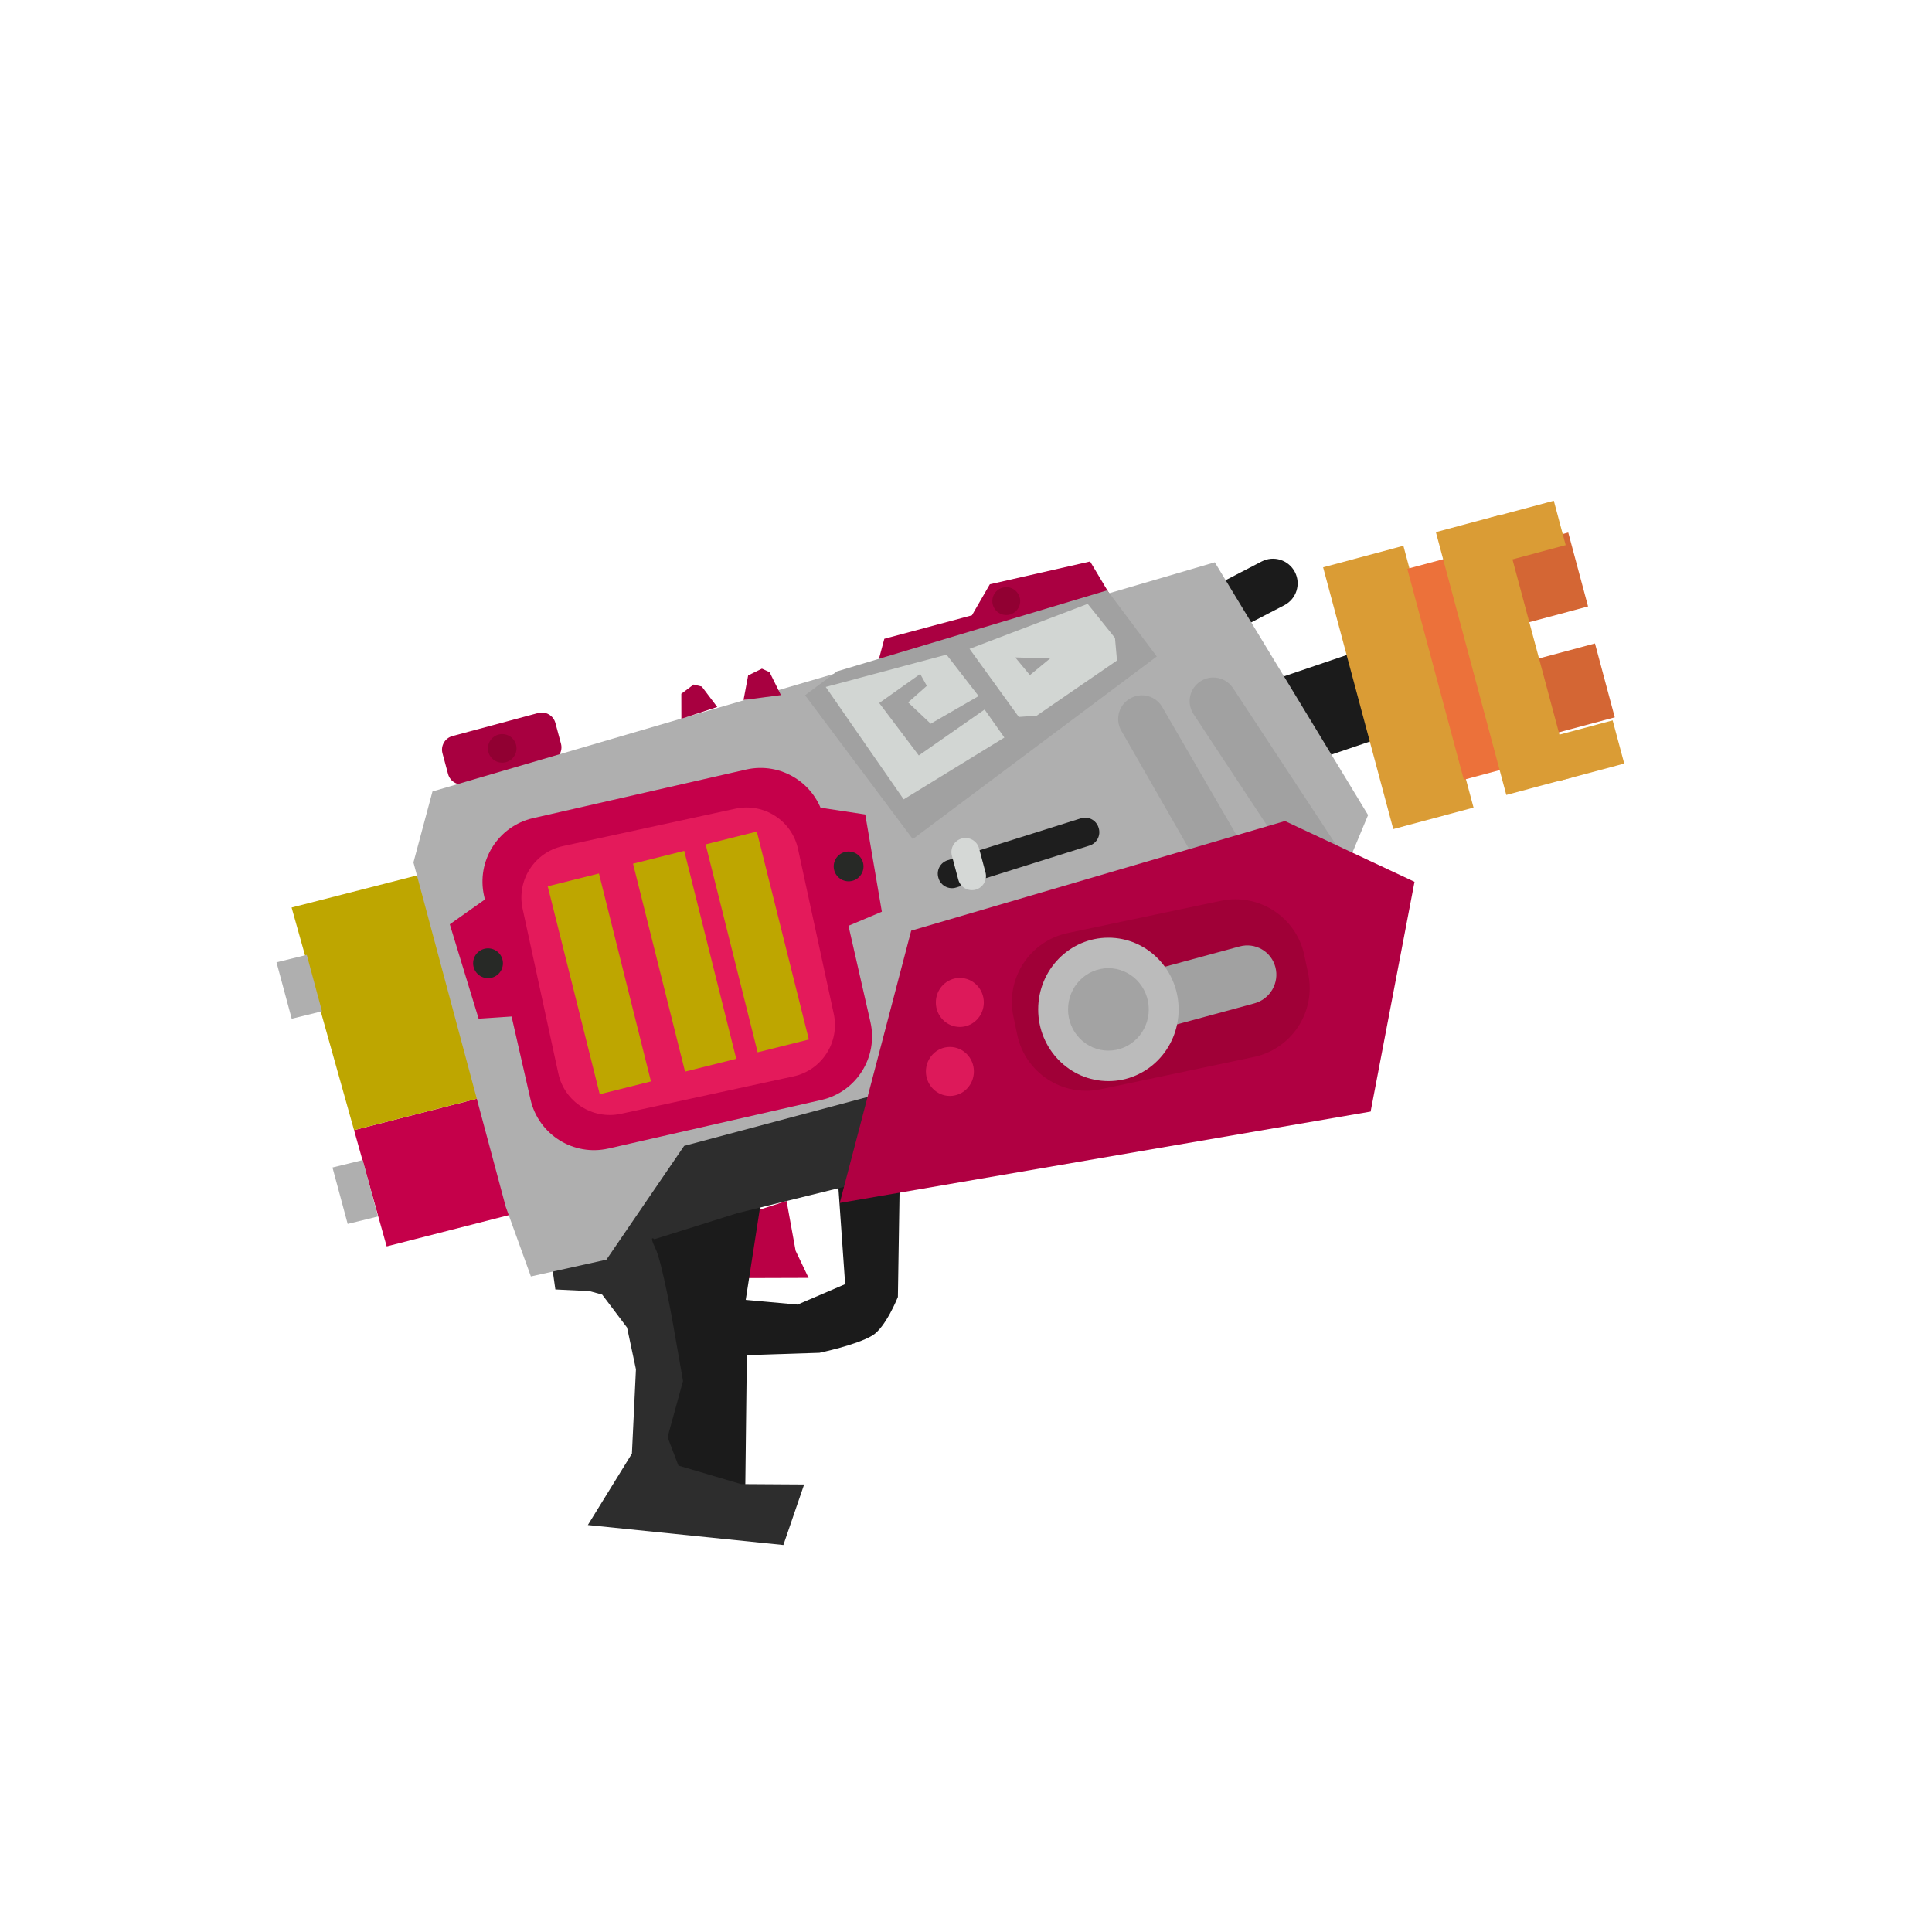
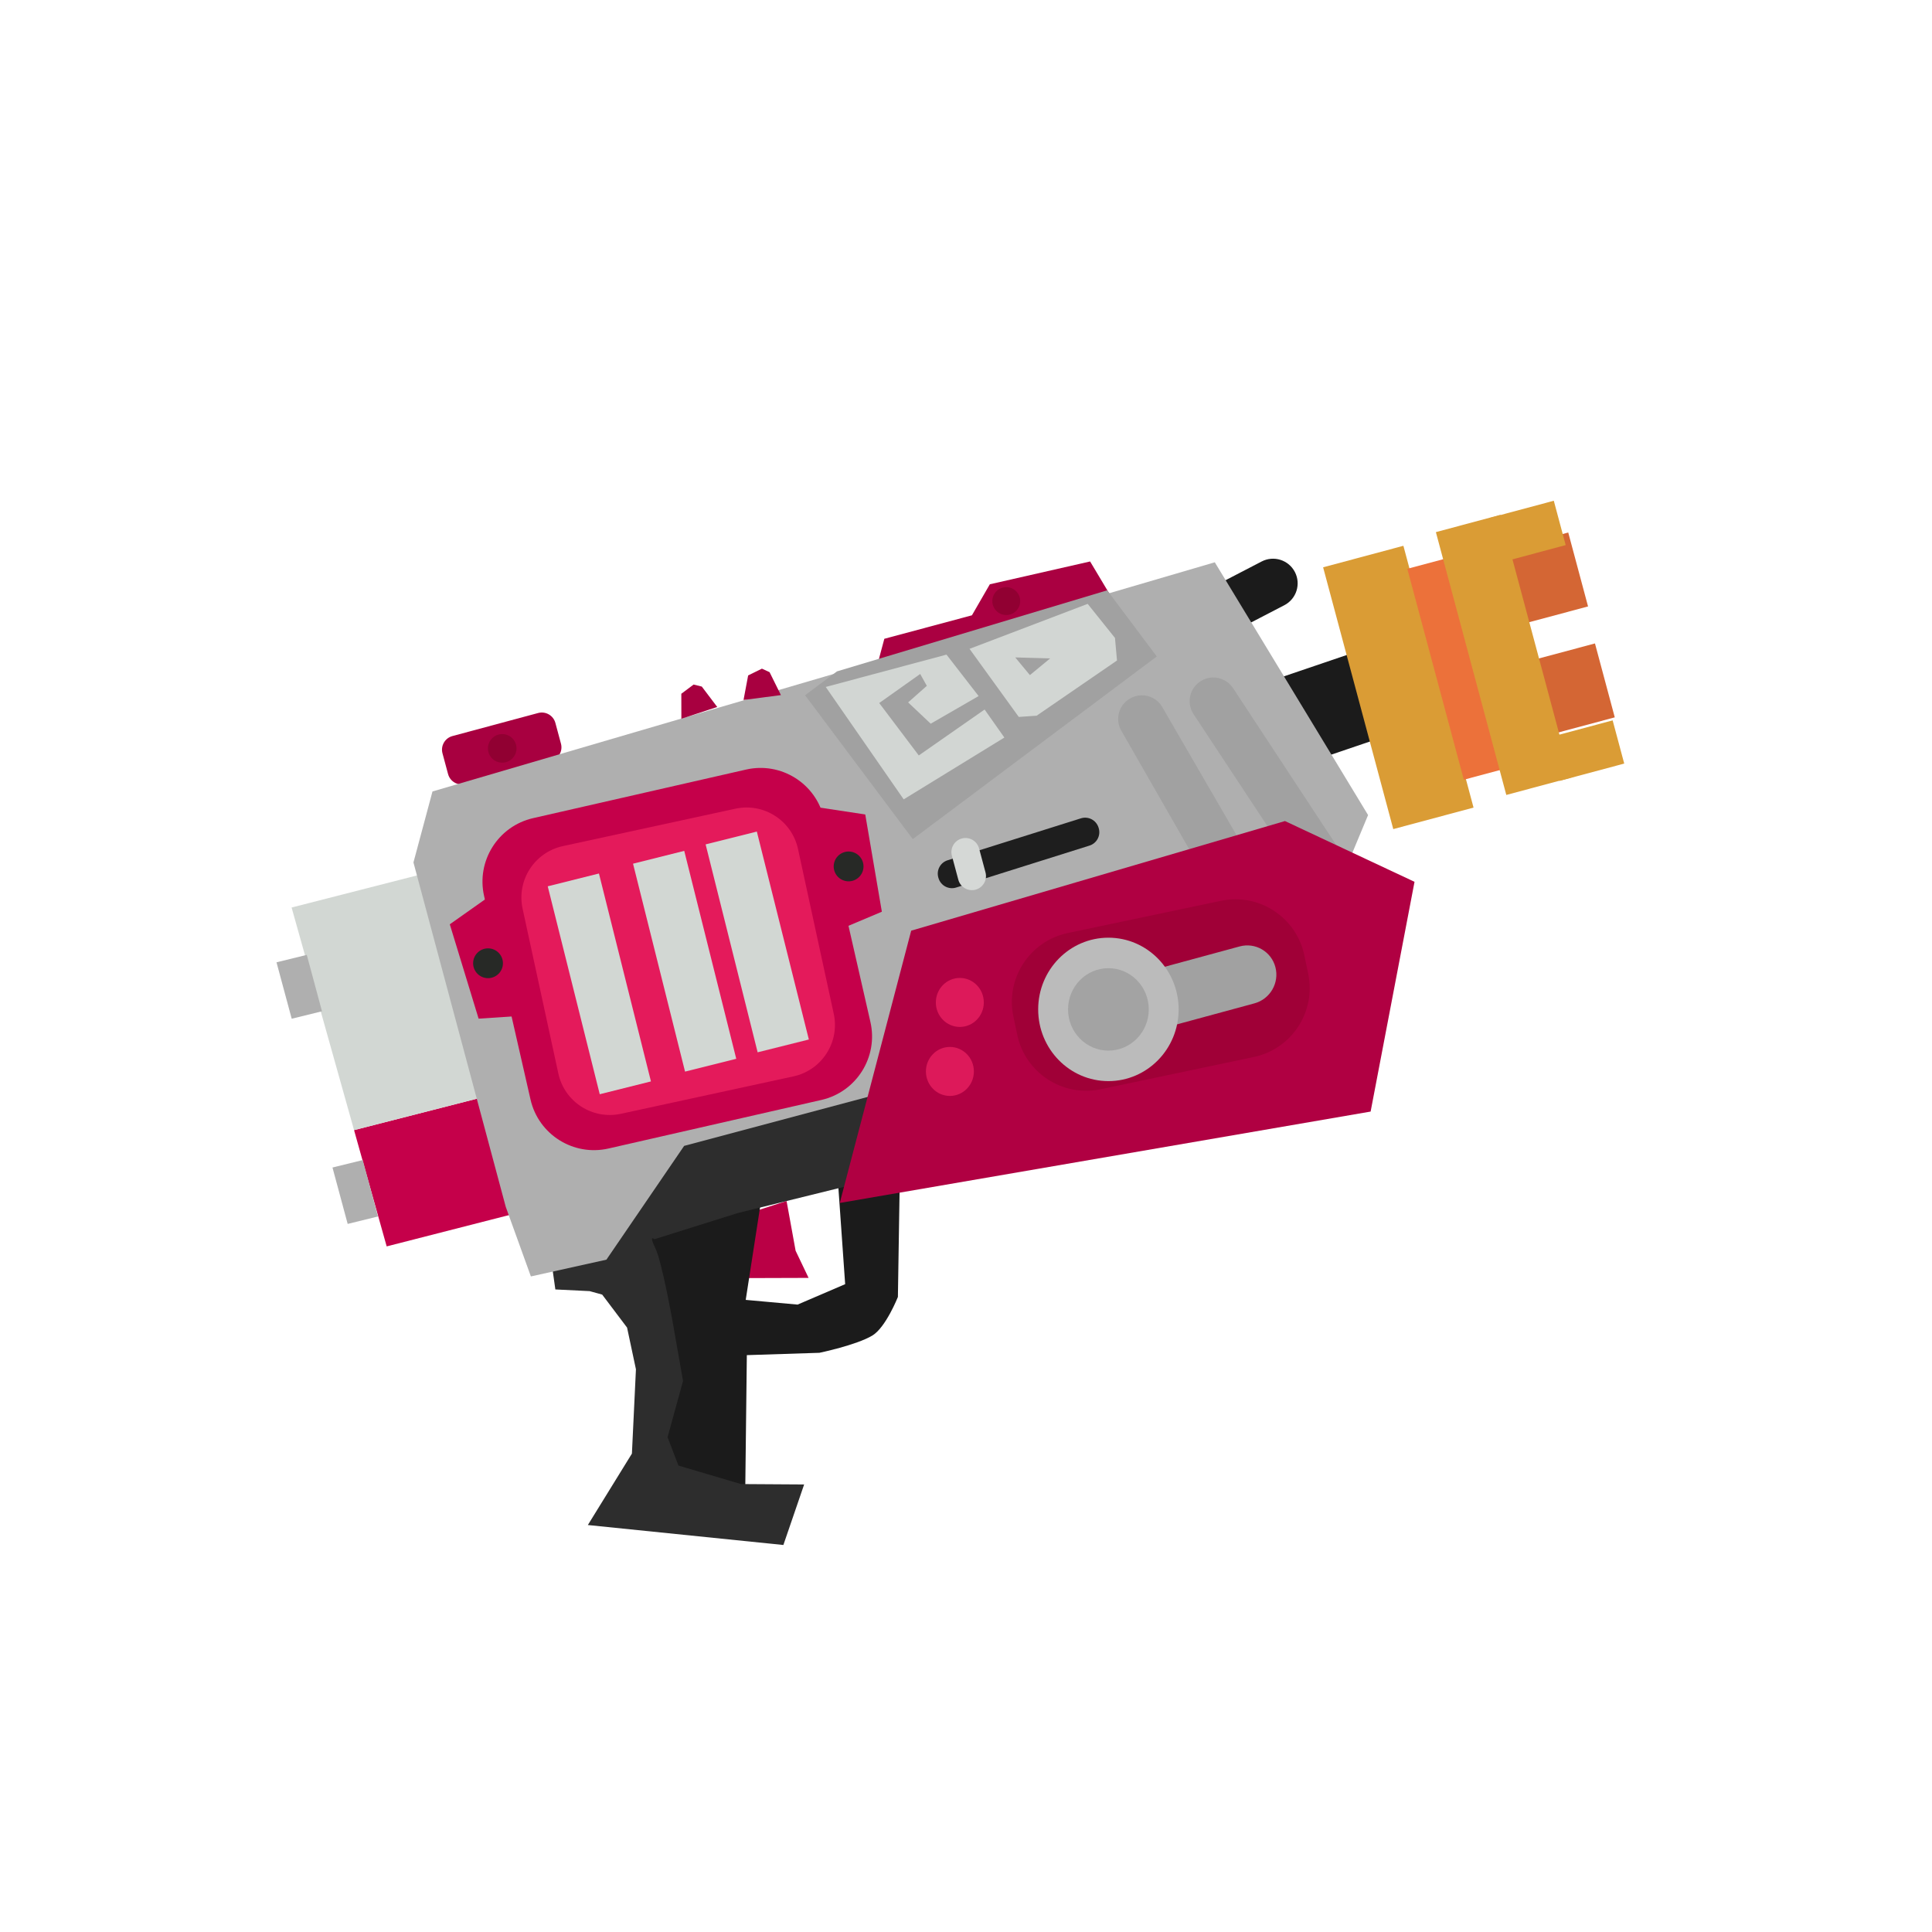
- <svg xmlns="http://www.w3.org/2000/svg" width="256" height="256" viewBox="0 0 67.733 67.733" version="1.1" id="svg5" xml:space="preserve">
-   <defs id="defs2" />
+ <svg xmlns="http://www.w3.org/2000/svg" xmlns:xlink="http://www.w3.org/1999/xlink" width="256" height="256" viewBox="0 0 67.733 67.733" version="1.1" id="svg5" xml:space="preserve">
+   <defs id="defs2">
+     <linearGradient id="linearGradient3437">
+       <stop style="stop-color:#bea600;stop-opacity:1;" offset="0" id="stop3435" />
+     </linearGradient>
+     <linearGradient id="linearGradient2705">
+       <stop style="stop-color:#bea600;stop-opacity:1;" offset="0" id="stop2703" />
+     </linearGradient>
+     <linearGradient id="linearGradient2699">
+       <stop style="stop-color:#bea600;stop-opacity:1;" offset="0" id="stop2697" />
+     </linearGradient>
+     <linearGradient id="89ink3">
+       <stop style="stop-color:#d2d7d3;stop-opacity:1;" offset="0" id="stop891" />
+     </linearGradient>
+     <linearGradient xlink:href="#89ink3" id="linearGradient895" x1="26.088" y1="54.164" x2="27.61" y2="54.164" gradientUnits="userSpaceOnUse" />
+     <linearGradient xlink:href="#89ink3" id="linearGradient2701" x1="28.634" y1="54.128" x2="30.157" y2="54.128" gradientUnits="userSpaceOnUse" />
+     <linearGradient xlink:href="#89ink3" id="linearGradient2707" x1="30.801" y1="54.096" x2="32.323" y2="54.096" gradientUnits="userSpaceOnUse" />
+     <linearGradient xlink:href="#89ink3" id="linearGradient3439" x1="17.261" y1="54.066" x2="21.151" y2="54.066" gradientUnits="userSpaceOnUse" />
+   </defs>
  <g id="layer1">
    <g id="g475" transform="matrix(1.220653,0,0,1.165737,-26.11504,-19.95343)">
      <rect style="fill:#c5004a;fill-opacity:1;stroke:none;stroke-width:0.719;stroke-linecap:round;paint-order:stroke fill markers" id="rect146781" width="4.065" height="3.62" x="17.261" y="57.532" transform="rotate(-15)" />
-       <rect style="fill:#bea600;fill-opacity:1;stroke:none;stroke-width:0.719;stroke-linecap:round;paint-order:stroke fill markers" id="rect146783" width="3.89" height="6.931" x="17.261" y="50.601" transform="rotate(-15)" />
+       <rect style="fill:url(#linearGradient3439);fill-opacity:1.0;stroke:none;stroke-width:0.719;stroke-linecap:round;paint-order:stroke fill markers" id="rect146783" width="3.89" height="6.931" x="17.261" y="50.601" transform="rotate(-15)" />
      <rect style="fill:#afafaf;fill-opacity:1;stroke:none;stroke-width:0.719;stroke-linecap:round;paint-order:stroke fill markers" id="rect161515" width="0.898" height="1.752" x="16.932" y="51.915" ry="0" transform="rotate(-14.4311)" />
      <rect style="fill:#afafaf;fill-opacity:1;stroke:none;stroke-width:0.719;stroke-linecap:round;paint-order:stroke fill markers" id="rect161517" width="0.898" height="1.752" x="16.951" y="58.292" ry="0" transform="rotate(-14.4311)" />
    </g>
    <rect style="fill:#1b1b1b;fill-opacity:1;stroke:none;stroke-width:0.719;stroke-linecap:round;paint-order:stroke fill markers" id="rect150187" width="4.009" height="1.727" x="27.047" y="37.847" ry="0.864" transform="rotate(-27.4287)" />
    <rect style="fill:#1b1b1b;fill-opacity:1;stroke:none;stroke-width:0.719;stroke-linecap:round;paint-order:stroke fill markers" id="rect150327" width="4.123" height="3.133" x="33.697" y="36.932" ry="0" transform="rotate(-18.76632)" />
    <rect style="fill:#a80040;fill-opacity:1;stroke:none;stroke-width:0.719;stroke-linecap:round;paint-order:stroke fill markers" id="rect151898" width="4.099" height="1.74" x="8.122" y="29.039" ry="0.494" transform="rotate(-15.05206)" />
    <circle style="fill:#910032;fill-opacity:1;stroke:none;stroke-width:0.719;stroke-linecap:round;paint-order:stroke fill markers" id="path152435" cx="17.607" cy="26.237" r="0.501" />
    <path style="fill:#ba0045;fill-opacity:1;stroke:none;stroke-width:0.34px;stroke-linecap:butt;stroke-linejoin:miter;stroke-opacity:1" d="m 26.267,42.527 1.309,-0.422 0.317,1.744 0.455,0.952 -2.225,0.007 -0.143,-2.243 z" id="path153792" />
    <path style="fill:#1b1b1b;fill-opacity:1;stroke:none;stroke-width:0.321px;stroke-linecap:butt;stroke-linejoin:miter;stroke-opacity:1" d="m 22.846,51.698 0.812,-3.811 -1.461,-5.052 4.455,-0.544 -0.508,3.281 1.818,0.165 1.668,-0.716 -0.27,-3.845 2.195,-0.514 -0.076,4.807 c 0,0 -0.424,1.069 -0.896,1.353 -0.557,0.335 -1.855,0.605 -1.855,0.605 l -2.545,0.082 -0.063,5.361 z" id="path153713" />
    <path style="display:inline;fill:#2d2d2d;fill-opacity:1;stroke:none;stroke-width:0.326px;stroke-linecap:butt;stroke-linejoin:miter;stroke-opacity:1" d="m 32.14,33.011 -1.629,5.274 -7.02,1.649 -2.379,4.076 -1.734,0.545 0.092,0.651 1.202,0.059 0.44,0.122 0.872,1.156 0.311,1.462 -0.141,2.956 -1.545,2.504 6.855,0.7 0.728,-2.122 -2.214,-0.014 -2.193,-0.648 -0.381,-0.996 0.542,-1.971 -0.35,-1.993 c 0,0 -0.379,-2.167 -0.622,-2.663 -0.242,-0.496 -0.032,-0.313 -0.032,-0.313 l 2.913,-0.915 7.849,-1.935 2.104,-8.635 z" id="path159460" />
    <path style="display:inline;fill:#afafaf;fill-opacity:1;stroke:none;stroke-width:0.286px;stroke-linecap:butt;stroke-linejoin:miter;stroke-opacity:1" d="m 17.731,42.311 -3.236,-12.075 0.667,-2.488 27.427,-8.035 5.374,8.862 -0.666,1.596 -2.028,-0.885 -13.099,3.61 -1.426,5.474 -6.759,1.803 -2.725,3.989 -2.648,0.588 z" id="path136908" />
    <path id="rect136962" style="fill:#a1a1a1;fill-opacity:1;stroke-width:0.719;stroke-linecap:round;paint-order:stroke fill markers" d="m 40.014,24.376 c -0.147,0.003 -0.294,0.046 -0.428,0.131 -0.388,0.247 -0.501,0.758 -0.254,1.146 l 2.623,4.578 1.751,-0.338 -2.975,-5.132 C 40.57,24.506 40.294,24.369 40.014,24.376 Z" />
    <path id="path137709" style="fill:#a1a1a1;fill-opacity:1;stroke-width:0.719;stroke-linecap:round;paint-order:stroke fill markers" d="m 42.52,23.751 c -0.147,0.003 -0.294,0.046 -0.428,0.131 -0.388,0.247 -0.501,0.758 -0.254,1.146 l 3.308,5.013 1.751,-0.338 -3.66,-5.566 c -0.162,-0.254 -0.438,-0.391 -0.718,-0.385 z" />
    <g id="g366" transform="matrix(1.215089,0,0,1.215089,-26.60812,-21.43722)">
      <rect style="fill:#c5004a;fill-opacity:1;stroke-width:0.89;stroke-linecap:round;paint-order:stroke fill markers" id="rect138668" width="10.059" height="9.777" x="25.294" y="48.506" ry="1.879" transform="rotate(-12.85011)" />
      <rect style="fill:#e41a5b;fill-opacity:1;stroke-width:0.719;stroke-linecap:round;paint-order:stroke fill markers" id="rect137711" width="8.131" height="7.903" x="26.84" y="49.183" ry="1.519" transform="rotate(-12.2367)" />
-       <rect style="fill:#bea600;fill-opacity:1;stroke-width:0.719;stroke-linecap:round;paint-order:stroke fill markers" id="rect138524" width="1.523" height="6.184" x="26.088" y="51.072" ry="0" transform="rotate(-14.04392)" />
-       <rect style="fill:#bea600;fill-opacity:1;stroke-width:0.719;stroke-linecap:round;paint-order:stroke fill markers" id="rect138664" width="1.523" height="6.184" x="28.634" y="51.036" ry="0" transform="rotate(-14.04392)" />
-       <rect style="fill:#bea600;fill-opacity:1;stroke-width:0.719;stroke-linecap:round;paint-order:stroke fill markers" id="rect138666" width="1.523" height="6.184" x="30.801" y="51.004" ry="0" transform="rotate(-14.04392)" />
+       <rect style="fill:url(#linearGradient895);fill-opacity:1;stroke-width:0.719;stroke-linecap:round;paint-order:stroke fill markers" id="rect138524" width="1.523" height="6.184" x="26.088" y="51.072" ry="0" transform="rotate(-14.04392)" />
+       <rect style="fill:url(#linearGradient2701);fill-opacity:1.0;stroke-width:0.719;stroke-linecap:round;paint-order:stroke fill markers" id="rect138664" width="1.523" height="6.184" x="28.634" y="51.036" ry="0" transform="rotate(-14.04392)" />
+       <rect style="fill:url(#linearGradient2707);fill-opacity:1.0;stroke-width:0.719;stroke-linecap:round;paint-order:stroke fill markers" id="rect138666" width="1.523" height="6.184" x="30.801" y="51.004" ry="0" transform="rotate(-14.04392)" />
      <path style="fill:#c5004a;fill-opacity:1;stroke:none;stroke-width:0.286px;stroke-linecap:butt;stroke-linejoin:miter;stroke-opacity:1" d="m 35.967,43.54 -1.091,0.771 0.831,2.722 1.204,-0.08 z" id="path145323" />
      <circle style="fill:#272926;fill-opacity:1;stroke:none;stroke-width:0.719;stroke-linecap:round;paint-order:stroke fill markers" id="path145377" cx="35.979" cy="45.435" r="0.43" />
      <path style="fill:#c5004a;fill-opacity:1;stroke:none;stroke-width:0.286px;stroke-linecap:butt;stroke-linejoin:miter;stroke-opacity:1" d="m 45.542,40.942 1.321,0.2 0.479,2.806 -1.112,0.469 z" id="path146698" />
      <circle style="fill:#272926;fill-opacity:1;stroke:none;stroke-width:0.719;stroke-linecap:round;paint-order:stroke fill markers" id="circle146700" cx="-22.314" cy="58.921" r="0.43" transform="matrix(-0.8936508,0.448763,0.448763,0.8936508,0,0)" />
    </g>
    <g id="g172136" transform="matrix(1.209508,0,0,1.209508,-18.00954,-9.315797)">
      <rect style="fill:#d46634;fill-opacity:1;stroke:none;stroke-width:0.665;stroke-linecap:round;paint-order:stroke fill markers" id="rect147432" width="1.94" height="2.218" x="50.278" y="41.274" transform="rotate(-15)" />
      <rect style="fill:#da9c35;fill-opacity:1;stroke:none;stroke-width:0.665;stroke-linecap:round;paint-order:stroke fill markers" id="rect147004" width="2.409" height="7.856" x="45.178" y="37.103" transform="rotate(-15)" />
      <rect style="fill:#ec713a;fill-opacity:1;stroke:none;stroke-width:0.665;stroke-linecap:round;paint-order:stroke fill markers" id="rect147213" width="1.262" height="6.329" x="47.524" y="37.777" transform="rotate(-15)" />
      <rect style="fill:#d46634;fill-opacity:1;stroke:none;stroke-width:0.665;stroke-linecap:round;paint-order:stroke fill markers" id="rect147223" width="1.94" height="2.218" x="50.362" y="37.968" transform="rotate(-15)" />
      <rect style="fill:#da9c35;fill-opacity:1;stroke:none;stroke-width:0.665;stroke-linecap:round;paint-order:stroke fill markers" id="rect147217" width="1.94" height="7.887" x="48.599" y="36.964" transform="rotate(-15)" />
      <rect style="fill:#da9c35;fill-opacity:1;stroke:none;stroke-width:0.665;stroke-linecap:round;paint-order:stroke fill markers" id="rect147219" width="1.94" height="1.296" x="50.196" y="43.561" transform="rotate(-15)" />
      <rect style="fill:#da9c35;fill-opacity:1;stroke:none;stroke-width:0.665;stroke-linecap:round;paint-order:stroke fill markers" id="rect147221" width="1.94" height="1.331" x="50.196" y="36.97" transform="rotate(-15)" />
    </g>
    <rect style="fill:#1e1e1e;fill-opacity:1;stroke:none;stroke-width:0.719;stroke-linecap:round;paint-order:stroke fill markers" id="rect150433" width="5.884" height="1.002" x="22.146" y="38.74" ry="0.492" transform="rotate(-17.46485)" />
    <rect style="fill:#d5d8d6;fill-opacity:1;stroke:none;stroke-width:0.719;stroke-linecap:round;paint-order:stroke fill markers" id="rect151108" width="0.987" height="1.858" x="24.47" y="37.122" ry="0.494" transform="rotate(-15)" />
    <path style="fill:#a80040;fill-opacity:1;stroke:none;stroke-width:0.286px;stroke-linecap:butt;stroke-linejoin:miter;stroke-opacity:1" d="m 23.888,25.199 -0.002,-0.877 0.431,-0.323 0.287,0.071 0.541,0.715 z" id="path152696" />
    <path style="fill:#a80040;fill-opacity:1;stroke:none;stroke-width:0.286px;stroke-linecap:butt;stroke-linejoin:miter;stroke-opacity:1" d="m 26.067,24.54 0.162,-0.861 0.483,-0.237 0.268,0.123 0.398,0.804 z" id="path152905" />
    <g id="g469" transform="matrix(1.105125,0,0,1.105125,-21.40618,-17.16522)">
      <path style="fill:#aa0041;fill-opacity:1;stroke:none;stroke-width:0.286px;stroke-linecap:butt;stroke-linejoin:miter;stroke-opacity:1" d="m 54.568,34.375 -0.616,-1.031 -3.181,0.724 -0.568,0.984 -2.779,0.745 -0.176,0.656 z" id="path152907" />
      <path id="rect150381" style="fill:#a1a1a1;fill-opacity:1;stroke:none;stroke-width:0.719;stroke-linecap:round;paint-order:stroke fill markers" d="m 54.495,34.259 -8.573,2.572 -1.012,0.757 3.417,4.564 7.74,-5.794 z" />
      <path style="fill:#d2d6d3;fill-opacity:1;stroke:none;stroke-width:0.286px;stroke-linecap:butt;stroke-linejoin:miter;stroke-opacity:1" d="m 48.895,38.491 1.52,-0.877 -1.019,-1.315 -3.831,1.026 2.473,3.566 3.194,-1.961 -0.627,-0.889 -2.088,1.457 -1.255,-1.663 1.3,-0.922 0.21,0.377 -0.593,0.525 z" id="path141426" />
      <path id="path141428" style="fill:#d2d6d3;fill-opacity:1;stroke:none;stroke-width:0.286px;stroke-linecap:butt;stroke-linejoin:miter;stroke-opacity:1" d="m 53.875,34.689 -3.748,1.427 1.562,2.16 0.566,-0.039 2.55,-1.751 -0.064,-0.716 z m -2.298,1.699 1.108,0.031 -0.643,0.53 z" />
      <circle style="fill:#910032;fill-opacity:1;stroke:none;stroke-width:0.635;stroke-linecap:round;paint-order:stroke fill markers" id="circle153047" cx="51.292" cy="34.601" r="0.442" />
    </g>
    <path style="display:inline;fill:#b00042;fill-opacity:1;stroke:none;stroke-width:0.317px;stroke-linecap:butt;stroke-linejoin:miter;stroke-opacity:1" d="m 31.945,32.628 -2.504,9.546 18.611,-3.204 1.539,-8.055 -4.542,-2.13 z" id="path138975" />
    <rect style="fill:#a00037;fill-opacity:1;stroke:none;stroke-width:0.395;stroke-linecap:round;stroke-dasharray:none;stroke-opacity:0.999;paint-order:stroke fill markers" id="rect171319" width="10.423" height="5.596" x="27.426" y="39.72" ry="2.469" transform="rotate(-11.8864)" />
    <rect style="fill:#a1a1a1;fill-opacity:1;stroke:none;stroke-width:0.796;stroke-linecap:round;paint-order:stroke fill markers" id="rect150064" width="5.222" height="2.062" x="29.51" y="43.408" ry="1.031" transform="matrix(0.9650854,-0.2619356,0.2519134,0.9677498,0,0)" />
    <ellipse style="fill:#dd195a;fill-opacity:1;stroke-width:0.796;stroke-linecap:round;paint-order:stroke fill markers" id="path139029" cx="33.65" cy="35.144" rx="0.841" ry="0.859" />
    <ellipse style="fill:#dd195a;fill-opacity:1;stroke-width:0.796;stroke-linecap:round;paint-order:stroke fill markers" id="circle140273" cx="33.302" cy="37.563" rx="0.841" ry="0.859" />
    <ellipse style="fill:#bbbbbb;fill-opacity:1;stroke:none;stroke-width:0.796;stroke-linecap:round;paint-order:stroke fill markers" id="path149030" cx="38.859" cy="35.388" rx="2.462" ry="2.514" />
    <ellipse style="fill:#a3a3a3;fill-opacity:1;stroke:none;stroke-width:0.457;stroke-linecap:round;paint-order:stroke fill markers" id="circle149929" cx="38.859" cy="35.388" rx="1.415" ry="1.445" />
  </g>
</svg>
